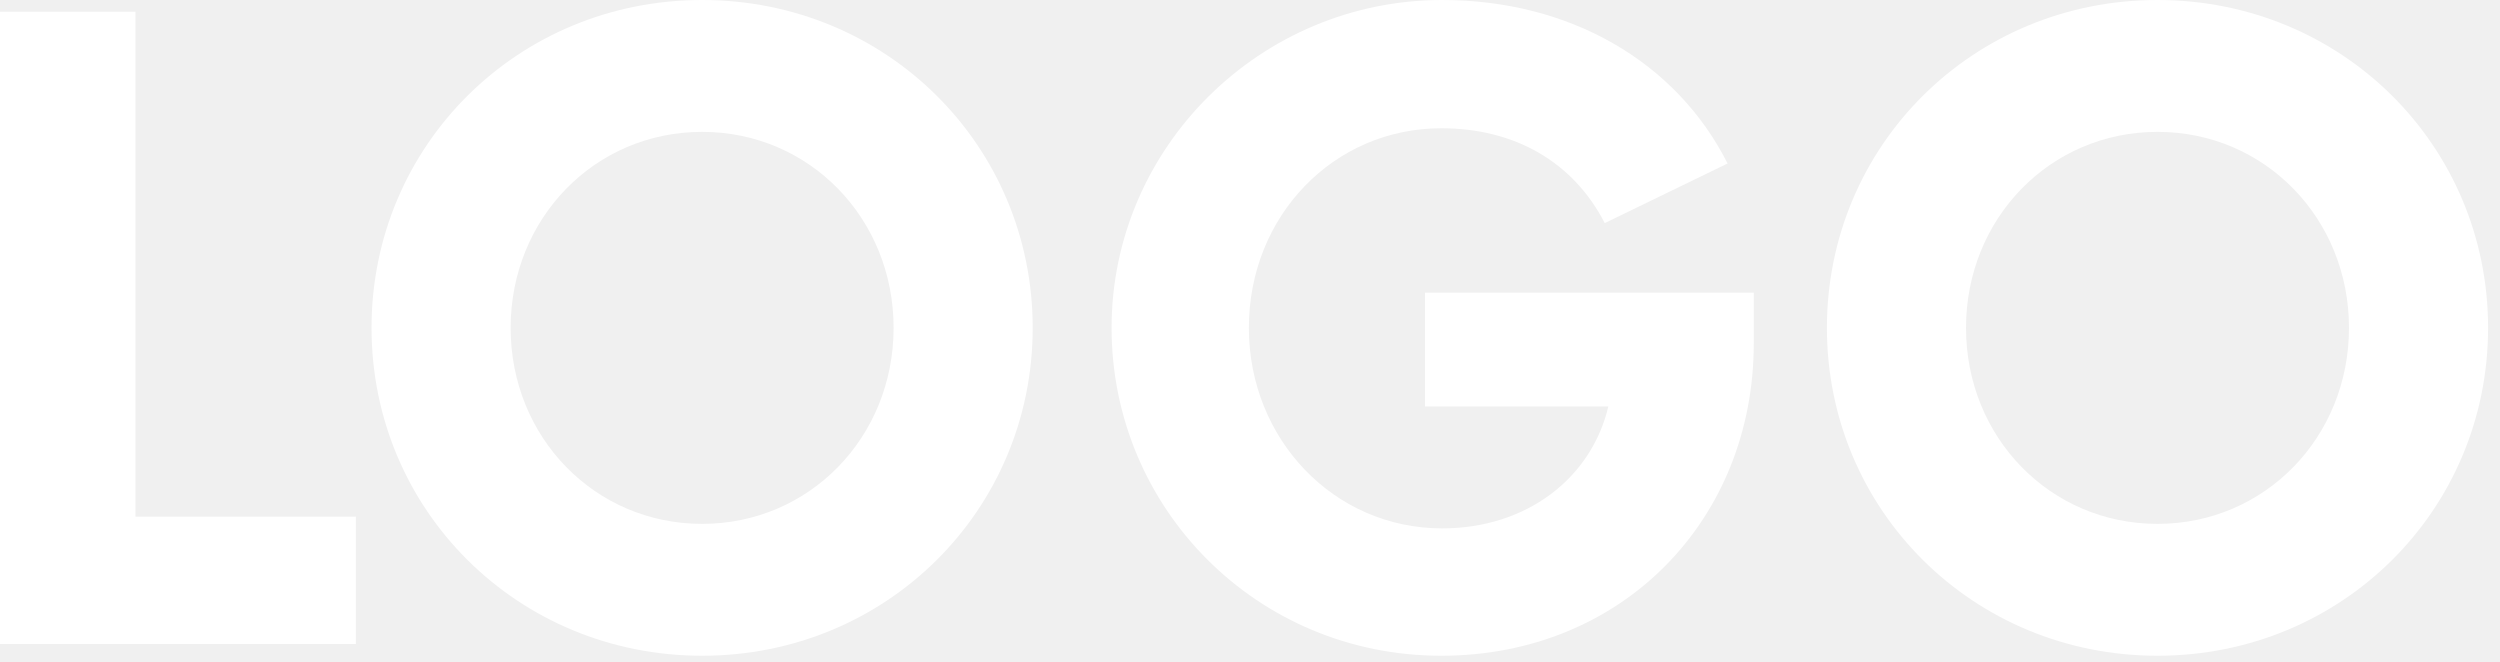
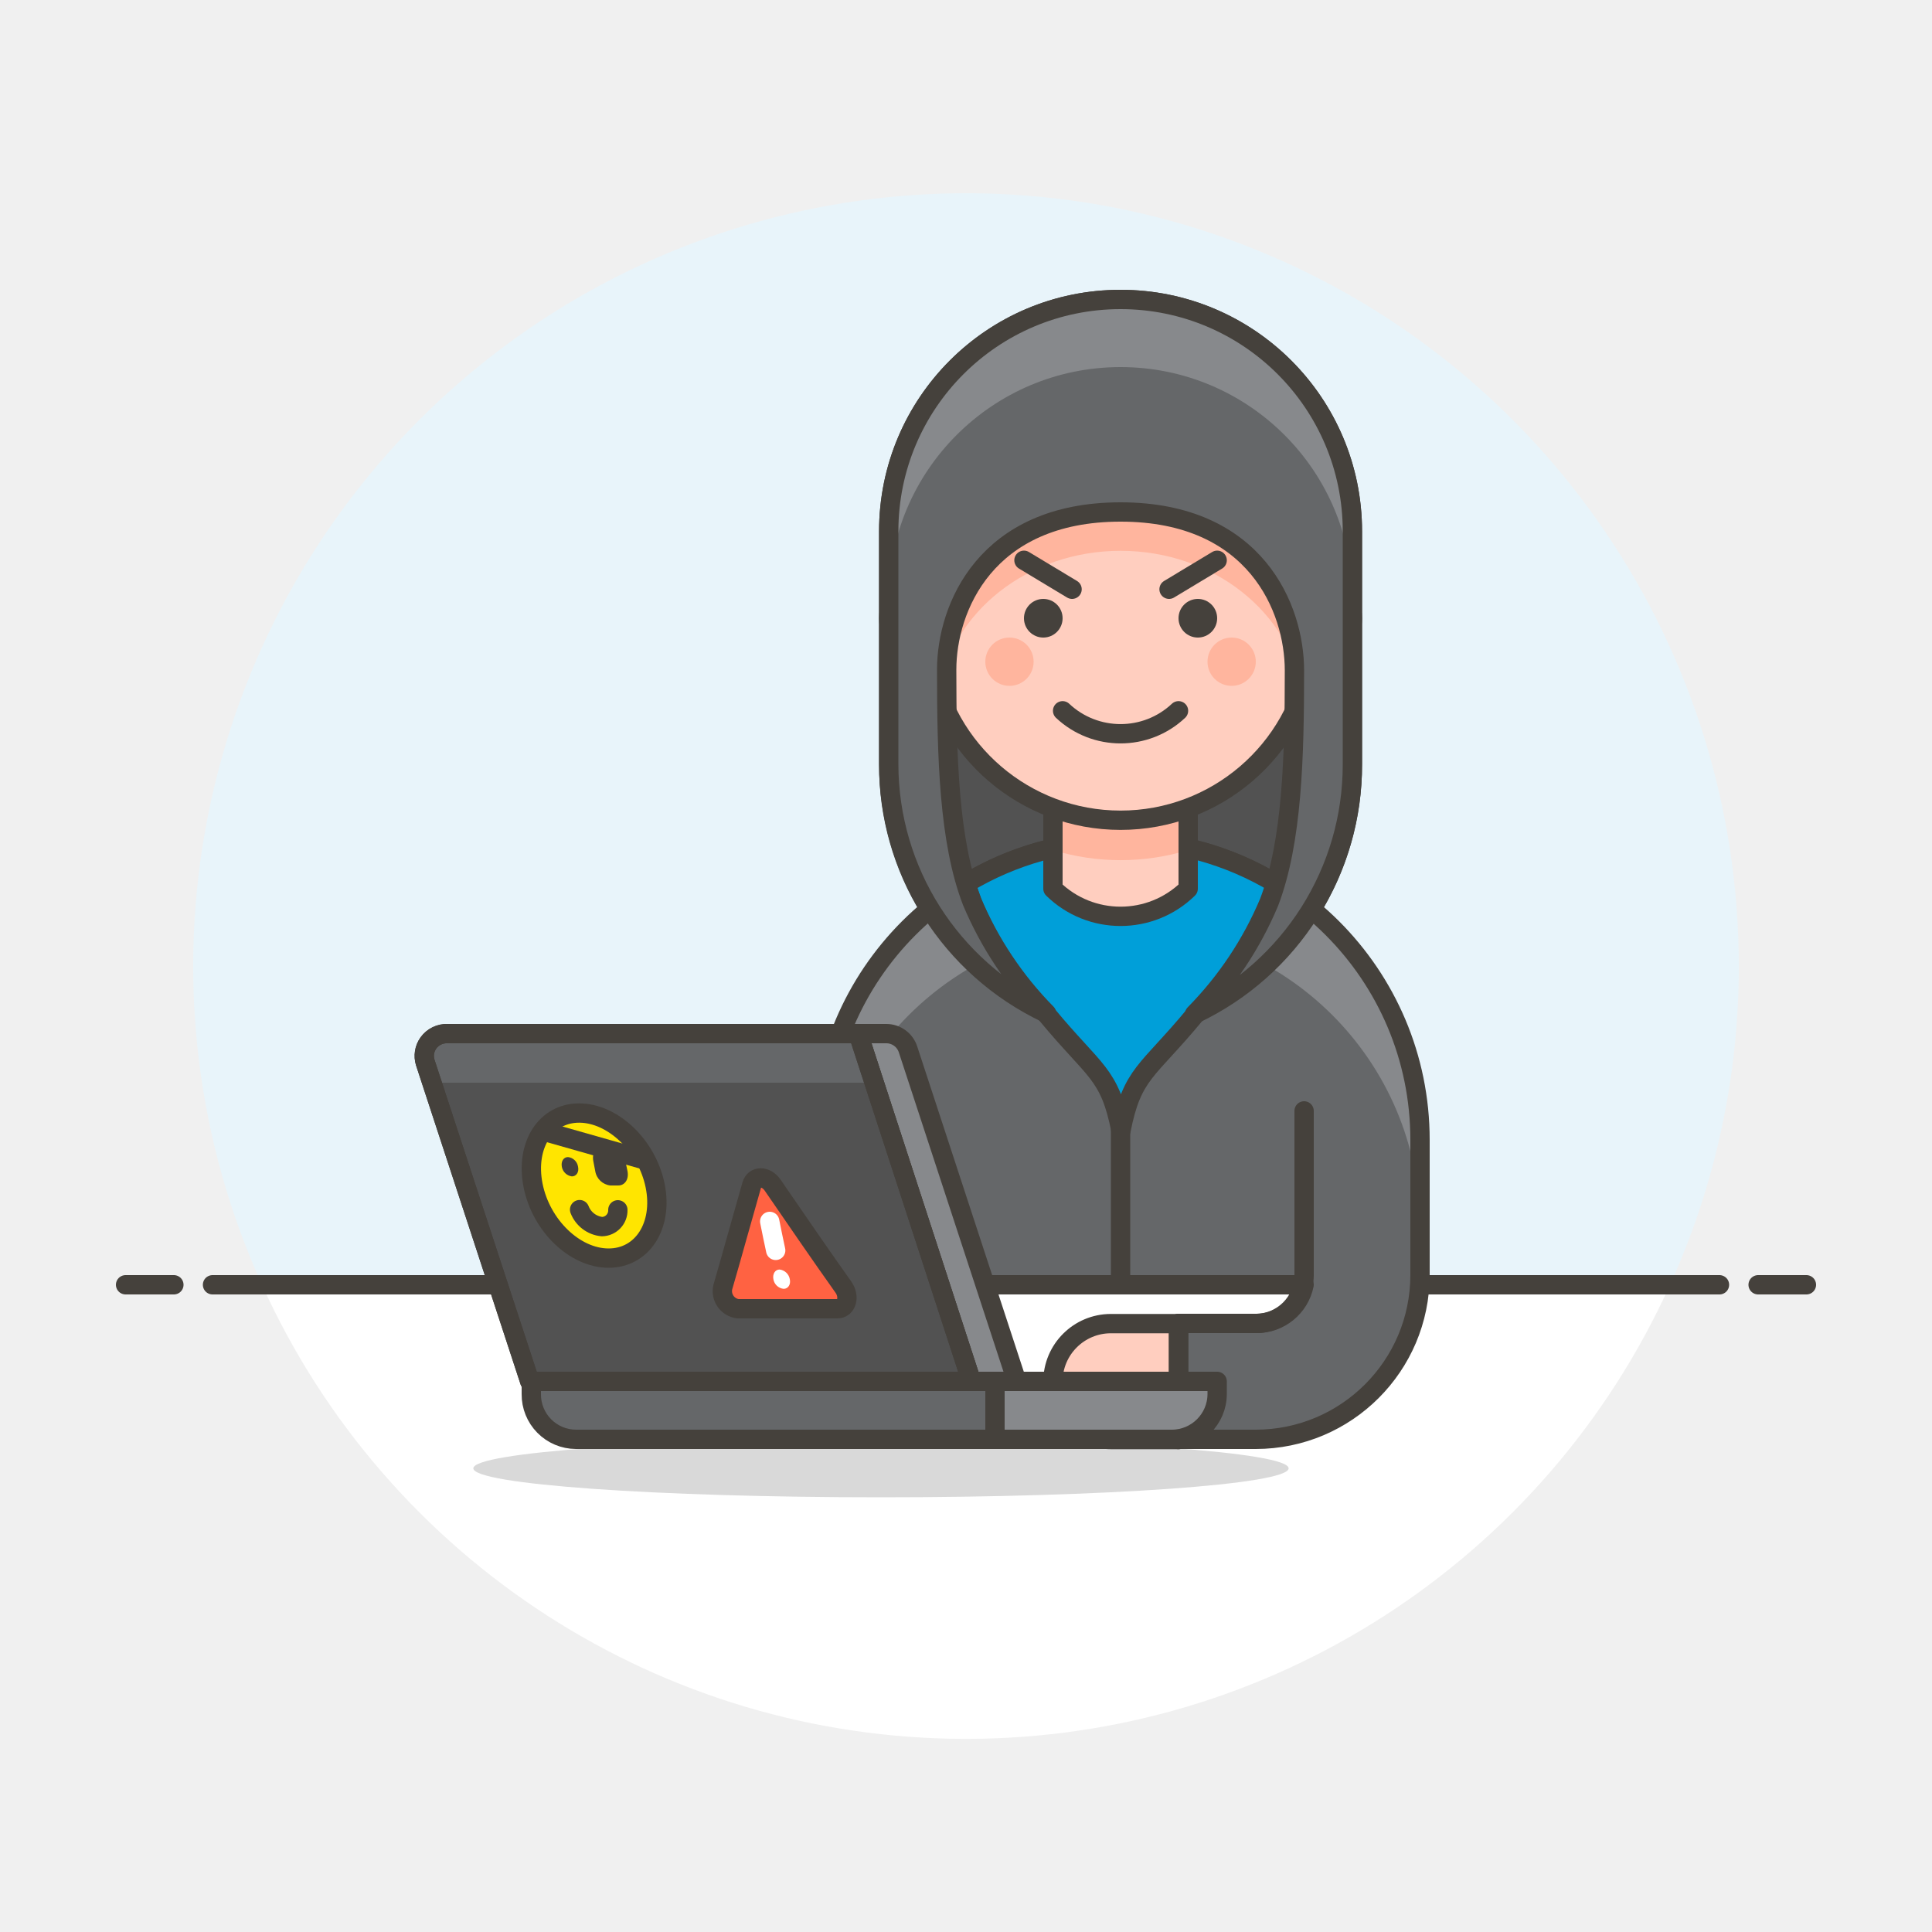
- <svg xmlns="http://www.w3.org/2000/svg" width="155" height="41" viewBox="0 0 155 41" fill="none">
-   <path d="M0 0.728V39.928H22.064V32.032H8.4V0.728H0Z" fill="white" />
-   <path d="M64.027 20.328C64.027 9.016 54.955 0 43.531 0C32.107 0 23.035 9.016 23.035 20.328C23.035 31.64 32.107 40.656 43.531 40.656C54.955 40.656 64.027 31.64 64.027 20.328ZM55.403 20.328C55.403 27.104 50.195 32.48 43.531 32.48C36.867 32.48 31.659 27.104 31.659 20.328C31.659 13.552 36.867 8.176 43.531 8.176C50.195 8.176 55.403 13.552 55.403 20.328Z" fill="white" />
-   <path d="M107.11 10.136C103.918 3.808 97.31 0 89.414 0C78.158 0 68.918 9.128 68.918 20.328C68.918 31.528 77.934 40.656 89.358 40.656C100.558 40.656 108.734 32.256 108.734 21.28V18.144H88.35V25.2H99.718C98.654 29.68 94.622 32.76 89.414 32.76C82.694 32.76 77.43 27.216 77.43 20.328C77.43 13.384 82.694 7.952 89.358 7.952C93.894 7.952 97.534 10.024 99.494 13.832L107.11 10.136Z" fill="white" />
-   <path d="M154.261 20.328C154.261 9.016 145.189 0 133.765 0C122.341 0 113.269 9.016 113.269 20.328C113.269 31.64 122.341 40.656 133.765 40.656C145.189 40.656 154.261 31.64 154.261 20.328ZM145.637 20.328C145.637 27.104 140.429 32.48 133.765 32.48C127.101 32.48 121.893 27.104 121.893 20.328C121.893 13.552 127.101 8.176 133.765 8.176C140.429 8.176 145.637 13.552 145.637 20.328Z" fill="white" />
+ <svg xmlns="http://www.w3.org/2000/svg" id="Layer_1" data-name="Layer 1" viewBox="0 0 100 100">
+   <defs>
+     <style>.cls-1{fill:#e8f4fa;}.cls-2{fill:#fff;}.cls-10,.cls-13,.cls-17,.cls-3{fill:none;}.cls-10,.cls-11,.cls-12,.cls-14,.cls-16,.cls-17,.cls-18,.cls-19,.cls-3,.cls-6,.cls-8{stroke:#45413c;}.cls-13,.cls-16,.cls-18,.cls-19,.cls-3,.cls-6{stroke-linecap:round;}.cls-10,.cls-11,.cls-12,.cls-13,.cls-14,.cls-16,.cls-18,.cls-19,.cls-3,.cls-6,.cls-8{stroke-linejoin:round;}.cls-11,.cls-4{fill:#656769;}.cls-5,.cls-8{fill:#87898c;}.cls-20,.cls-6{fill:#ffcebf;}.cls-7{fill:#020202;opacity:0.15;}.cls-18,.cls-9{fill:#525252;}.cls-12{fill:#ff6242;}.cls-13{stroke:#fff;}.cls-14,.cls-16{fill:#ffe500;}.cls-15{fill:#45413c;}.cls-17{stroke-miterlimit:10;}.cls-19{fill:#009fd9;}.cls-21{fill:#ffb59e;}</style>
+   </defs>
+   <path class="cls-1" d="M90,50A40,40,0,1,0,13.56,66.5H86.44A39.85,39.85,0,0,0,90,50Z" />
+   <path class="cls-2" d="M13.56,66.5a40,40,0,0,0,72.88,0Z" />
+   <line class="cls-3" x1="11" y1="66.5" x2="89" y2="66.5" />
+   <line class="cls-3" x1="6.5" y1="66.5" x2="9" y2="66.5" />
+   <line class="cls-3" x1="91" y1="66.5" x2="93.5" y2="66.5" />
+   <path class="cls-4" d="M73.5,59a15.5,15.5,0,0,0-31,0v7.5h25a2.5,2.5,0,0,1-2.45,2H61v6h4A8.51,8.51,0,0,0,73.5,66Z" />
+   <path class="cls-5" d="M58,43.5A15.5,15.5,0,0,0,42.5,59v4.5a15.5,15.5,0,0,1,31,0V59A15.5,15.5,0,0,0,58,43.5Z" />
+   <path class="cls-3" d="M73.5,59a15.5,15.5,0,0,0-31,0v7.5h25a2.5,2.5,0,0,1-2.45,2H61v6h4A8.51,8.51,0,0,0,73.5,66Z" />
+   <path class="cls-3" d="M65,68.5A2.5,2.5,0,0,0,67.5,66V57.5" />
+   <line class="cls-3" x1="58" y1="58.5" x2="58" y2="66.5" />
+   <path class="cls-6" d="M61,68.51H57.5a3,3,0,0,0-3,3h0a3,3,0,0,0,3,3H61Z" />
+   <line class="cls-6" x1="61" y1="74.51" x2="61" y2="68.51" />
+   <path class="cls-7" d="M24.5,76c0,.83,9.45,1.5,21.1,1.5s21.1-.67,21.1-1.5-9.44-1.5-21.1-1.5S24.5,75.18,24.5,76Z" />
+   <path class="cls-8" d="M50.28,71.5h2.35L47,54.32a1.18,1.18,0,0,0-1.12-.82H44.42Z" />
+   <path class="cls-9" d="M27.42,71.5H50.28l-5.86-18H23.17a1.17,1.17,0,0,0-1,.49,1.15,1.15,0,0,0-.16,1Z" />
+   <path class="cls-4" d="M44.42,53.5H23.17a1.17,1.17,0,0,0-1,.49,1.15,1.15,0,0,0-.16,1l.34,1.05H45.26Z" />
+   <path class="cls-10" d="M27.42,71.5H50.28l-5.86-18H23.17a1.17,1.17,0,0,0-1,.49,1.15,1.15,0,0,0-.16,1Z" />
+   <path class="cls-11" d="M27.5,71.5h24v3H29.81a2.32,2.32,0,0,1-2.31-2.34Z" />
+   <path class="cls-8" d="M51.5,71.5H63v.66a2.35,2.35,0,0,1-2.35,2.34H51.5Z" />
+   <path class="cls-10" d="M27.42,71.5H50.28l-5.86-18H23.17a1.17,1.17,0,0,0-1,.49,1.15,1.15,0,0,0-.16,1Z" />
+   <path class="cls-12" d="M38.91,61.34c.14-.5.74-.49,1.08,0L41.82,64c.73,1.06,1.1,1.58,1.84,2.63.34.49.17,1.11-.32,1.11H38.19a.92.92,0,0,1-.78-1.11c.31-1.06.45-1.58.75-2.64Z" />
+   <path class="cls-13" d="M39.84,63.22c.12.6.18.9.31,1.5" />
+   <path class="cls-2" d="M40.88,66.21c.06.28-.09.5-.32.5a.6.6,0,0,1-.53-.5c-.05-.27.09-.5.32-.5A.61.61,0,0,1,40.88,66.21Z" />
+   <path class="cls-14" d="M33.91,61.37c.42,2.07-.66,3.75-2.41,3.75s-3.5-1.69-3.91-3.77.66-3.75,2.4-3.74S33.49,59.3,33.91,61.37Z" />
+   <path class="cls-15" d="M29.4,59.89c-.23,0-.37.22-.32.5a.61.61,0,0,0,.52.5c.23,0,.38-.22.32-.5a.59.59,0,0,0-.52-.5Z" />
+   <path class="cls-16" d="M30,62.61a1.39,1.39,0,0,0,1.16.88.84.84,0,0,0,.82-.87" />
+   <path class="cls-17" d="M28.1,58.54l5.35,1.52" />
+   <path class="cls-15" d="M31.62,59.36h-.44c-.34,0-.55.33-.47.74l.1.52a.89.89,0,0,0,.78.74H32c.35,0,.56-.33.48-.74l-.11-.52a.91.91,0,0,0-.77-.75Z" />
+   <path class="cls-18" d="M58,43.5a15.43,15.43,0,0,1,9.88,3.56A14.15,14.15,0,0,0,70,39.56V27.5a12,12,0,0,0-24,0V39.56a14.15,14.15,0,0,0,2.12,7.5A15.43,15.43,0,0,1,58,43.5Z" />
+   <path class="cls-19" d="M58,43.5a15.51,15.51,0,0,0-8,2.23c.1.34.21.66.33,1a18.11,18.11,0,0,0,3.86,5.79c2.48,3,3.24,3,3.83,6,.59-3,1.35-3,3.83-6a18.11,18.11,0,0,0,3.86-5.79c.12-.31.23-.63.33-1A15.51,15.51,0,0,0,58,43.5Z" />
+   <path class="cls-20" d="M61.5,46a5,5,0,0,1-7,0V40.5h7Z" />
+   <path class="cls-21" d="M54.5,44a12,12,0,0,0,7,0V40.5h-7Z" />
+   <path class="cls-3" d="M61.5,40.5V46a5,5,0,0,1-7,0V40.5Z" />
+   <path class="cls-20" d="M68,30V27.5a10,10,0,0,0-20,0V30a2,2,0,0,0,0,4h.12a10,10,0,0,0,19.76,0H68a2,2,0,0,0,0-4Z" />
+   <path class="cls-21" d="M68,30V27.5a10,10,0,0,0-20,0V30a2,2,0,0,0,0,4h.12a10.56,10.56,0,0,0,.47,1.86c.63-4.15,4.6-7.35,9.41-7.35s8.78,3.2,9.41,7.35A10.56,10.56,0,0,0,67.88,34H68a2,2,0,0,0,0-4Z" />
+   <circle class="cls-21" cx="52.25" cy="34.25" r="1.25" />
+   <circle class="cls-21" cx="63.75" cy="34.25" r="1.25" />
+   <path class="cls-3" d="M55,36.79a4.38,4.38,0,0,0,6,0" />
+   <path class="cls-3" d="M68,30V27.5a10,10,0,0,0-20,0V30a2,2,0,0,0,0,4h.12a10,10,0,0,0,19.76,0H68a2,2,0,0,0,0-4Z" />
+   <line class="cls-3" x1="55.49" y1="30.5" x2="53" y2="29" />
+   <path class="cls-15" d="M54,31a1,1,0,1,0,1,1,1,1,0,0,0-1-1Z" />
+   <line class="cls-3" x1="60.51" y1="30.5" x2="63" y2="29" />
+   <path class="cls-15" d="M62,31a1,1,0,1,0,1,1,1,1,0,0,0-1-1Z" />
+   <path class="cls-4" d="M58,26.5c-7,0-9,5-9,8.16,0,4.51.11,8.89,1.31,12a18.41,18.41,0,0,0,3.86,5.79A14.29,14.29,0,0,1,46,39.56V27.5a12,12,0,0,1,24,0V39.56a14.29,14.29,0,0,1-8.17,12.93,18.41,18.41,0,0,0,3.86-5.79c1.2-3.15,1.31-7.53,1.31-12C67,31.5,65,26.5,58,26.5Z" />
+   <path class="cls-5" d="M58,15.5a12,12,0,0,0-12,12V31a12,12,0,0,1,24,0V27.5A12,12,0,0,0,58,15.5Z" />
+   <path class="cls-3" d="M58,26.5c-7,0-9,5-9,8.16,0,4.51.11,8.89,1.31,12a18.41,18.41,0,0,0,3.86,5.79A14.29,14.29,0,0,1,46,39.56V27.5a12,12,0,0,1,24,0V39.56a14.29,14.29,0,0,1-8.17,12.93,18.41,18.41,0,0,0,3.86-5.79c1.2-3.15,1.31-7.53,1.31-12C67,31.5,65,26.5,58,26.5Z" />
</svg>
